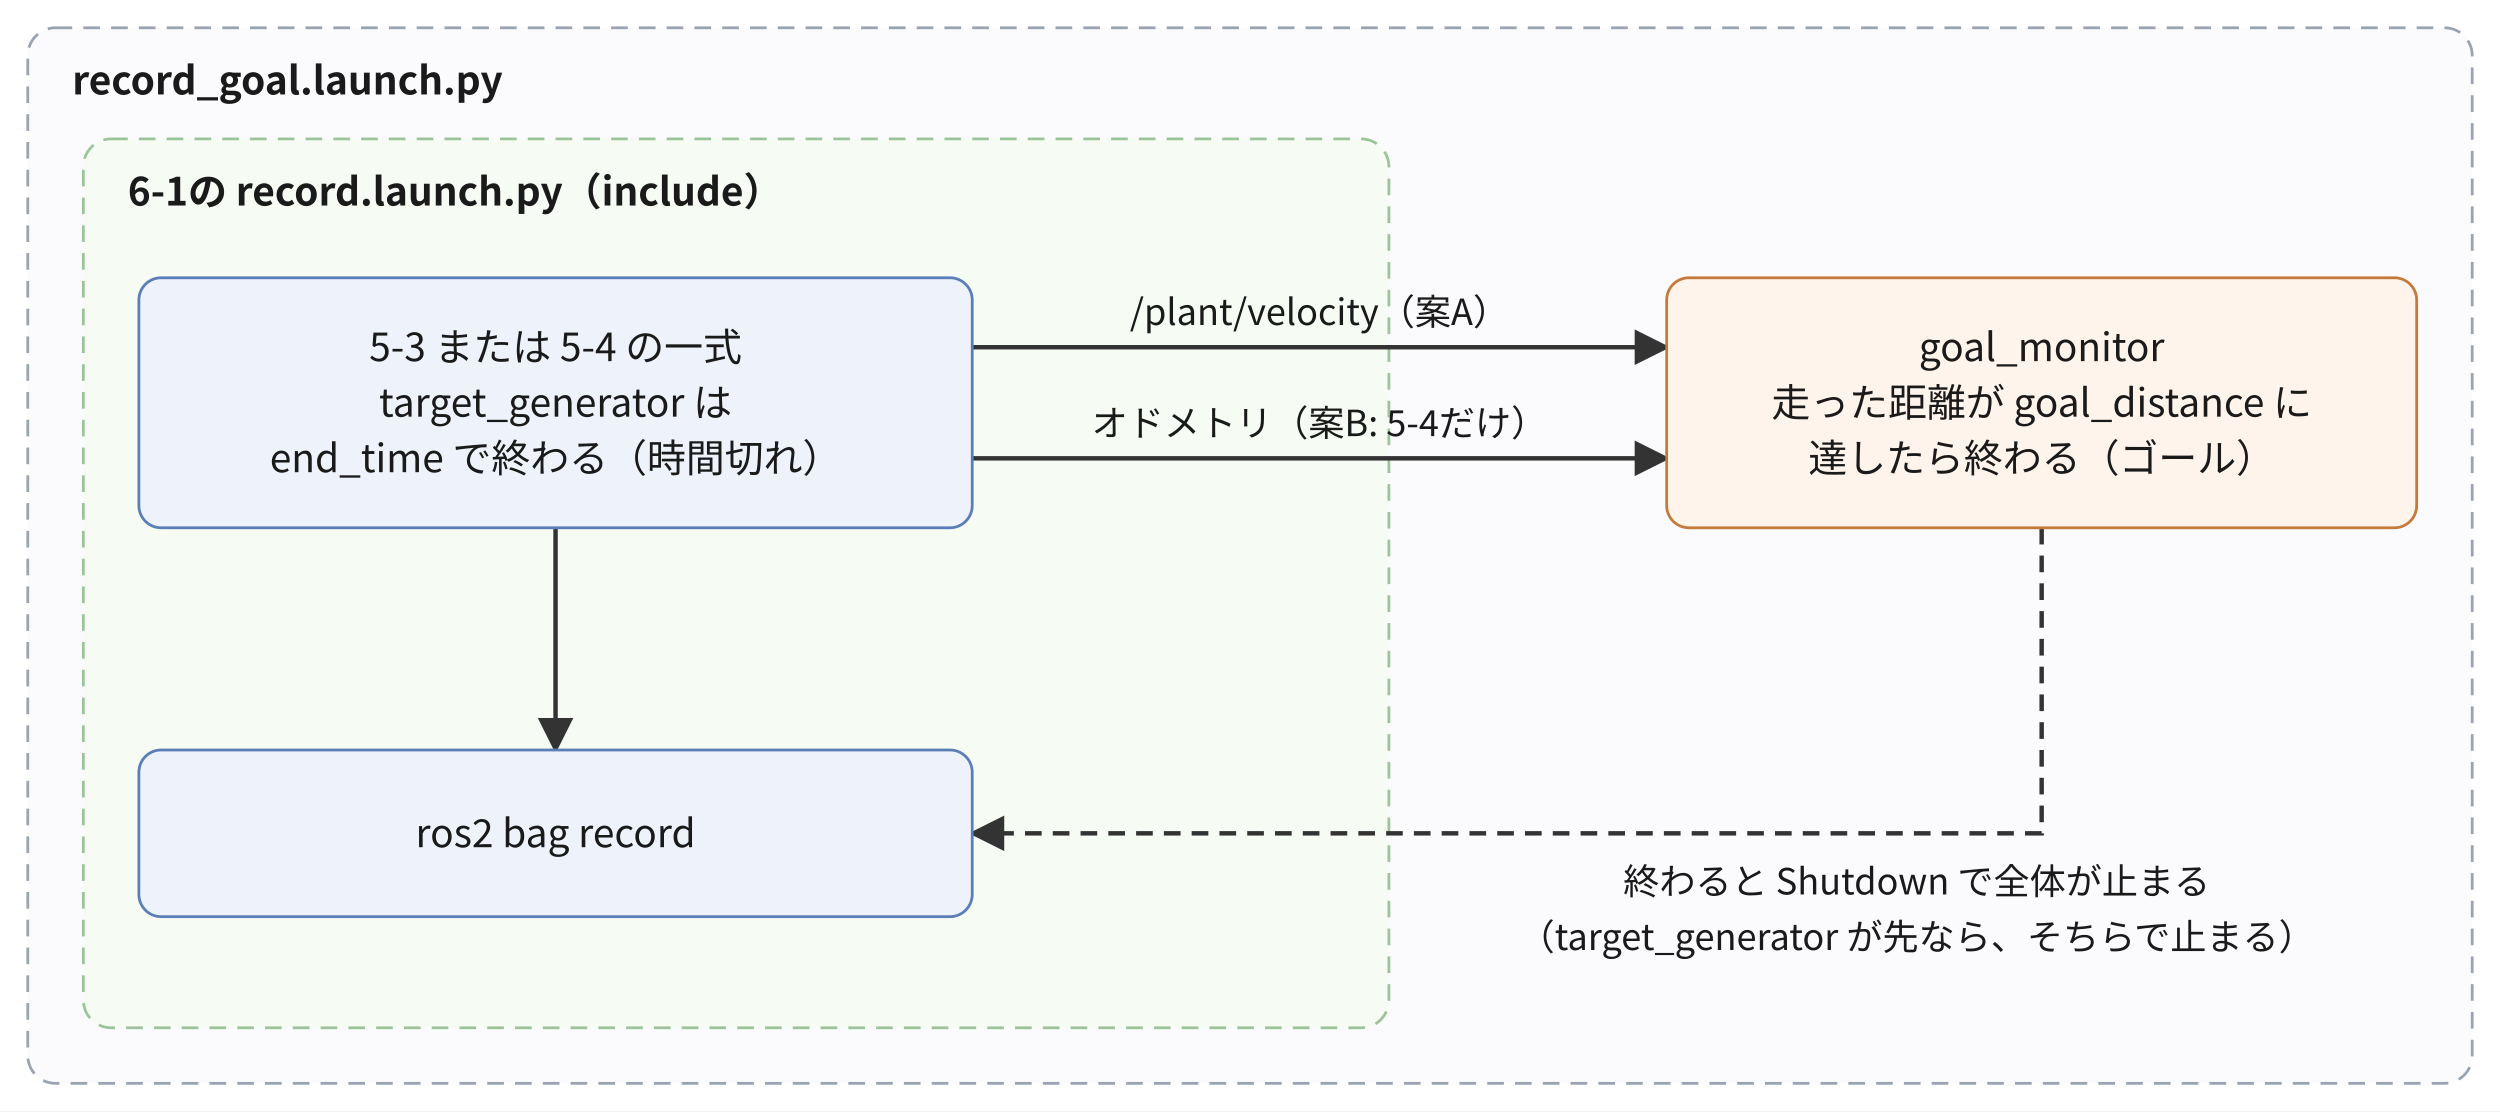
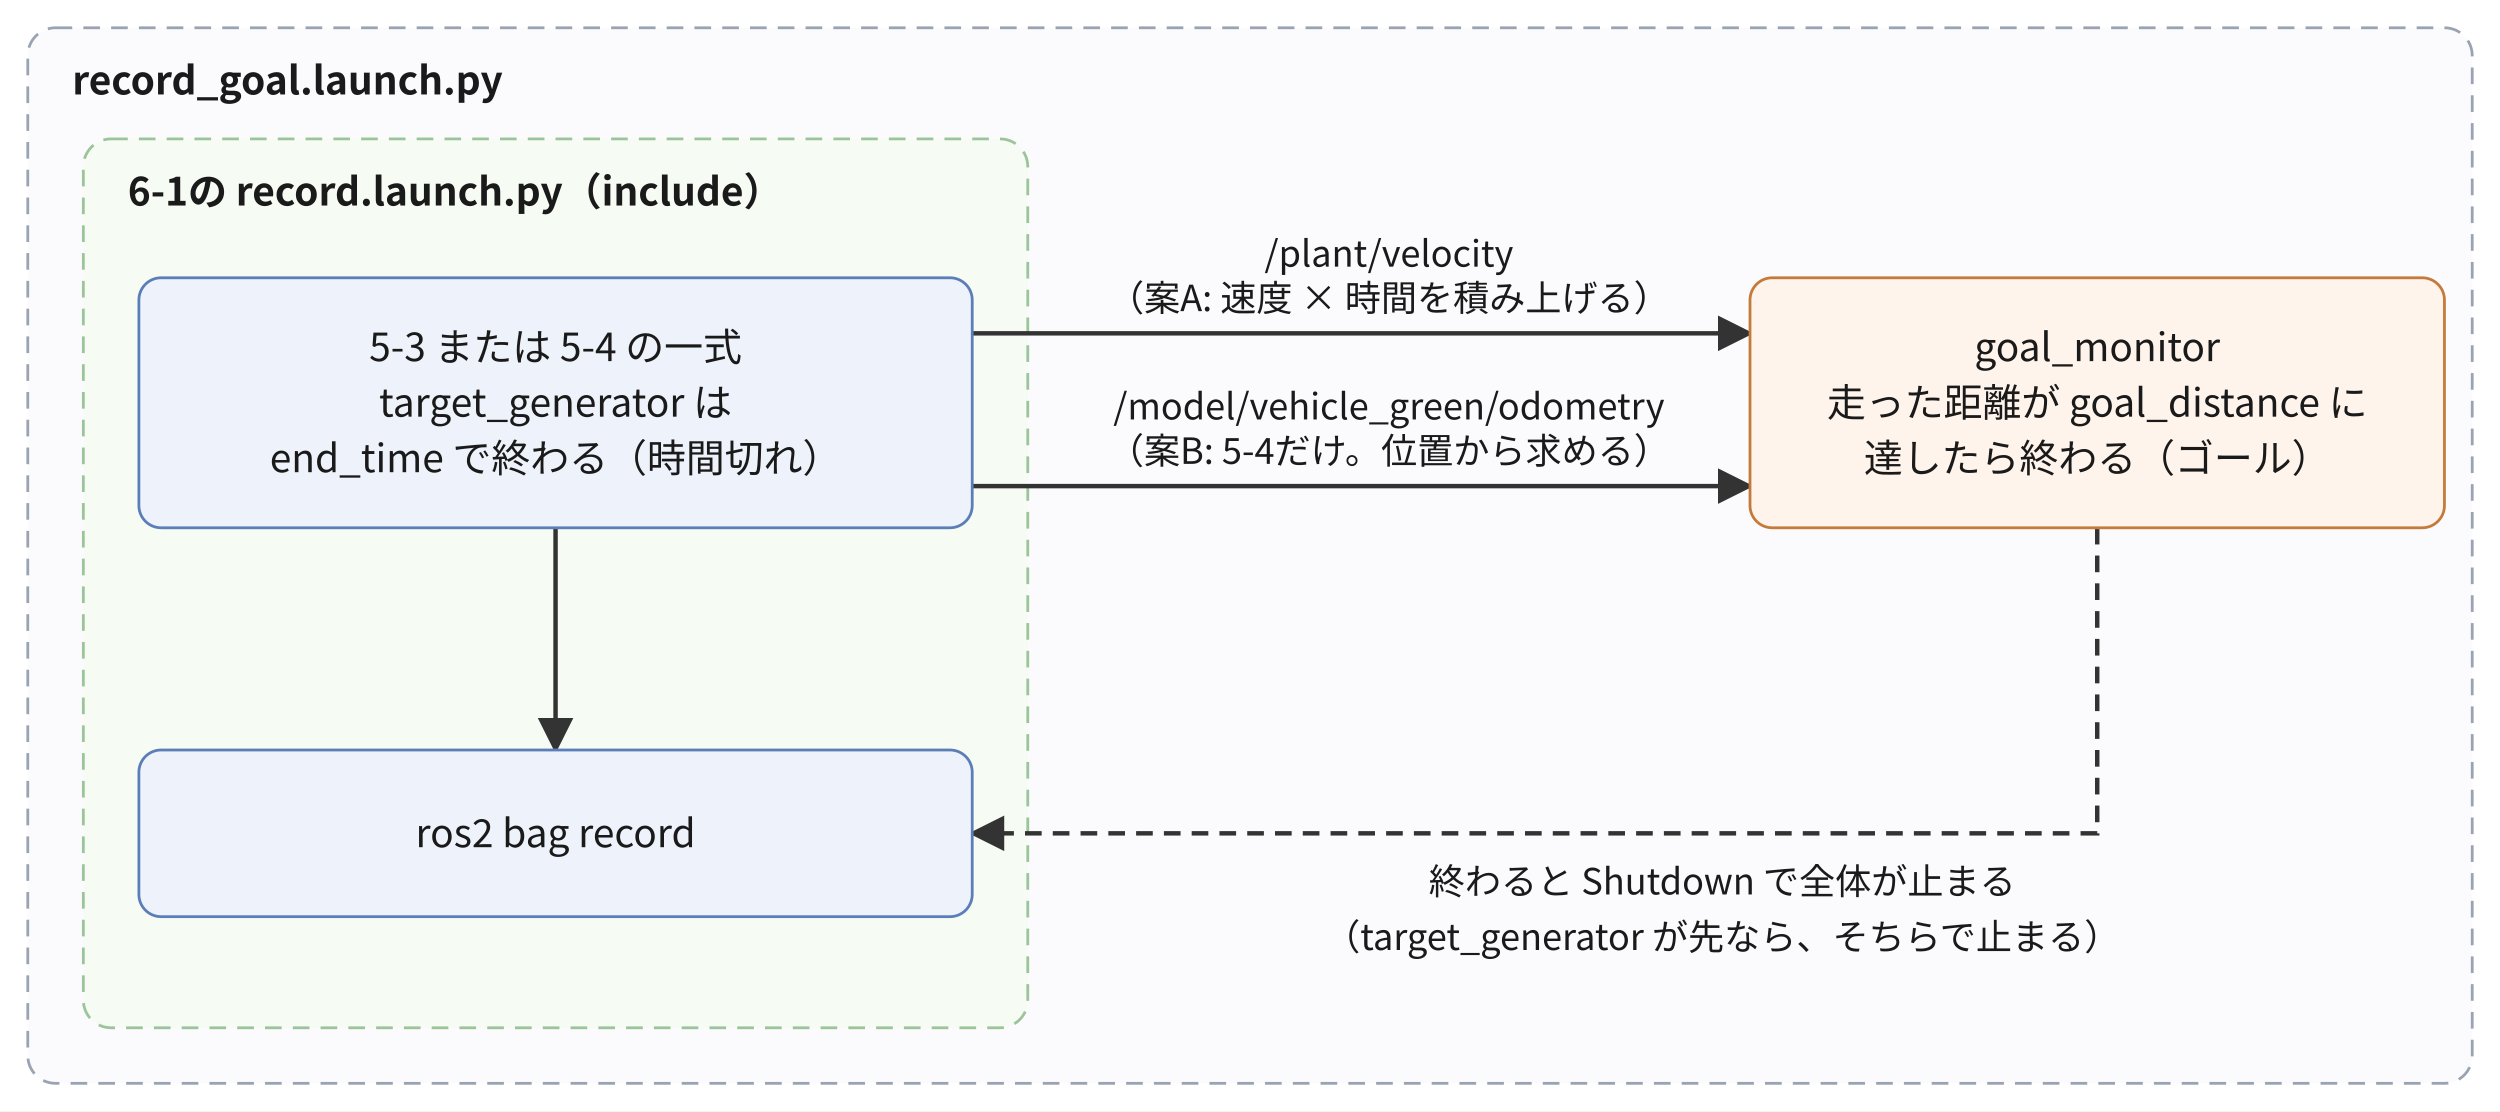
<svg xmlns="http://www.w3.org/2000/svg" viewBox="0 0 900 400" width="900" height="400" font-family="'Noto Sans CJK JP','Noto Sans JP','Hiragino Sans','Yu Gothic',Meiryo,sans-serif" font-size="14" role="img" aria-label="図: goal_monitor が速度（案A）かオドメトリの位置（案B）から走った距離を求め、ゴールに達すると終わって、全体が止まる。target_generator の end_time は時間切れの役を担う">
  <defs>
    <marker id="a" viewBox="0 0 10 10" refX="9" refY="5" markerWidth="8" markerHeight="8" orient="auto">
      <path d="M0,0 L10,5 L0,10 z" fill="#333333" />
    </marker>
  </defs>
  <rect x="0" y="0" width="900" height="400" fill="#ffffff" />
  <g fill="#1a1a1a">
    <rect x="10" y="10" width="880" height="380" rx="10" fill="#fbfbfd" stroke="#9aa3b2" stroke-dasharray="6 4" />
-     <rect x="30" y="50" width="470" height="320" rx="10" fill="#f6fbf4" stroke="#9cc49a" stroke-dasharray="6 4" />
-     <path d="M350,125 L600,125" fill="none" stroke="#333333" stroke-width="1.6" marker-end="url(#a)" />
-     <path d="M350,165 L600,165" fill="none" stroke="#333333" stroke-width="1.6" marker-end="url(#a)" />
+     <rect x="30" y="50" width="340" height="320" rx="10" fill="#f6fbf4" stroke="#9cc49a" stroke-dasharray="6 4" />
+     <path d="M350,120 L630,120" fill="none" stroke="#333333" stroke-width="1.6" marker-end="url(#a)" />
+     <path d="M350,175 L630,175" fill="none" stroke="#333333" stroke-width="1.6" marker-end="url(#a)" />
    <path d="M200,190 L200,270" fill="none" stroke="#333333" stroke-width="1.6" marker-end="url(#a)" />
-     <path d="M735,190 L735,300 L350,300" fill="none" stroke="#333333" stroke-width="1.6" stroke-dasharray="6 4" marker-end="url(#a)" />
+     <path d="M755,190 L755,300 L350,300" fill="none" stroke="#333333" stroke-width="1.6" stroke-dasharray="6 4" marker-end="url(#a)" />
    <rect x="50" y="100" width="300" height="90" rx="8" fill="#eef3fb" stroke="#5b7db8" />
    <rect x="50" y="270" width="300" height="60" rx="8" fill="#eef3fb" stroke="#5b7db8" />
-     <rect x="600" y="100" width="270" height="90" rx="8" fill="#fff4ec" stroke="#c47a3a" />
+     <rect x="630" y="100" width="250" height="90" rx="8" fill="#fff4ec" stroke="#c47a3a" />
    <text x="26" y="34" font-weight="bold">record_goal.launch.py</text>
    <text x="46" y="74" font-weight="bold">6-1の record.launch.py（include）</text>
    <text x="200.0" y="130.0" text-anchor="middle">5-3 または 5-4 の一式</text>
    <text x="200.0" y="150.0" text-anchor="middle">target_generator は</text>
    <text x="200.0" y="170.0" text-anchor="middle">end_time で終わる（時間切れ）</text>
    <text x="200.0" y="305.0" text-anchor="middle">ros2 bag record</text>
-     <text x="735.0" y="130.0" text-anchor="middle">goal_monitor</text>
-     <text x="735.0" y="150.0" text-anchor="middle">走った距離が goal_distance に</text>
-     <text x="735.0" y="170.0" text-anchor="middle">達したら終わる（ゴール）</text>
-     <text x="475" y="117" text-anchor="middle" font-size="13">/plant/velocity（案A）</text>
-     <text x="475" y="157" text-anchor="middle" font-size="13">オドメトリ（案B: 5-4だけ）</text>
-     <text x="690" y="322" text-anchor="middle" font-size="13">終わると Shutdown で全体が止まる</text>
-     <text x="690" y="342" text-anchor="middle" font-size="13">（target_generator が先なら、そちらで止まる）</text>
+     <text x="755.0" y="130.0" text-anchor="middle">goal_monitor</text>
+     <text x="755.0" y="150.0" text-anchor="middle">走った距離が goal_distance に</text>
+     <text x="755.0" y="170.0" text-anchor="middle">達したら終わる（ゴール）</text>
+     <text x="500" y="96" text-anchor="middle" font-size="13">/plant/velocity</text>
+     <text x="500" y="112" text-anchor="middle" font-size="13">（案A: 速度 × 時間を積み上げる）</text>
+     <text x="500" y="151" text-anchor="middle" font-size="13">/model/vehicle_green/odometry</text>
+     <text x="500" y="167" text-anchor="middle" font-size="13">（案B: 5-4だけ。位置から求める）</text>
+     <text x="620" y="322" text-anchor="middle" font-size="13">終わると Shutdown で全体が止まる</text>
+     <text x="620" y="342" text-anchor="middle" font-size="13">（target_generator が先なら、そちらで止まる）</text>
  </g>
</svg>
